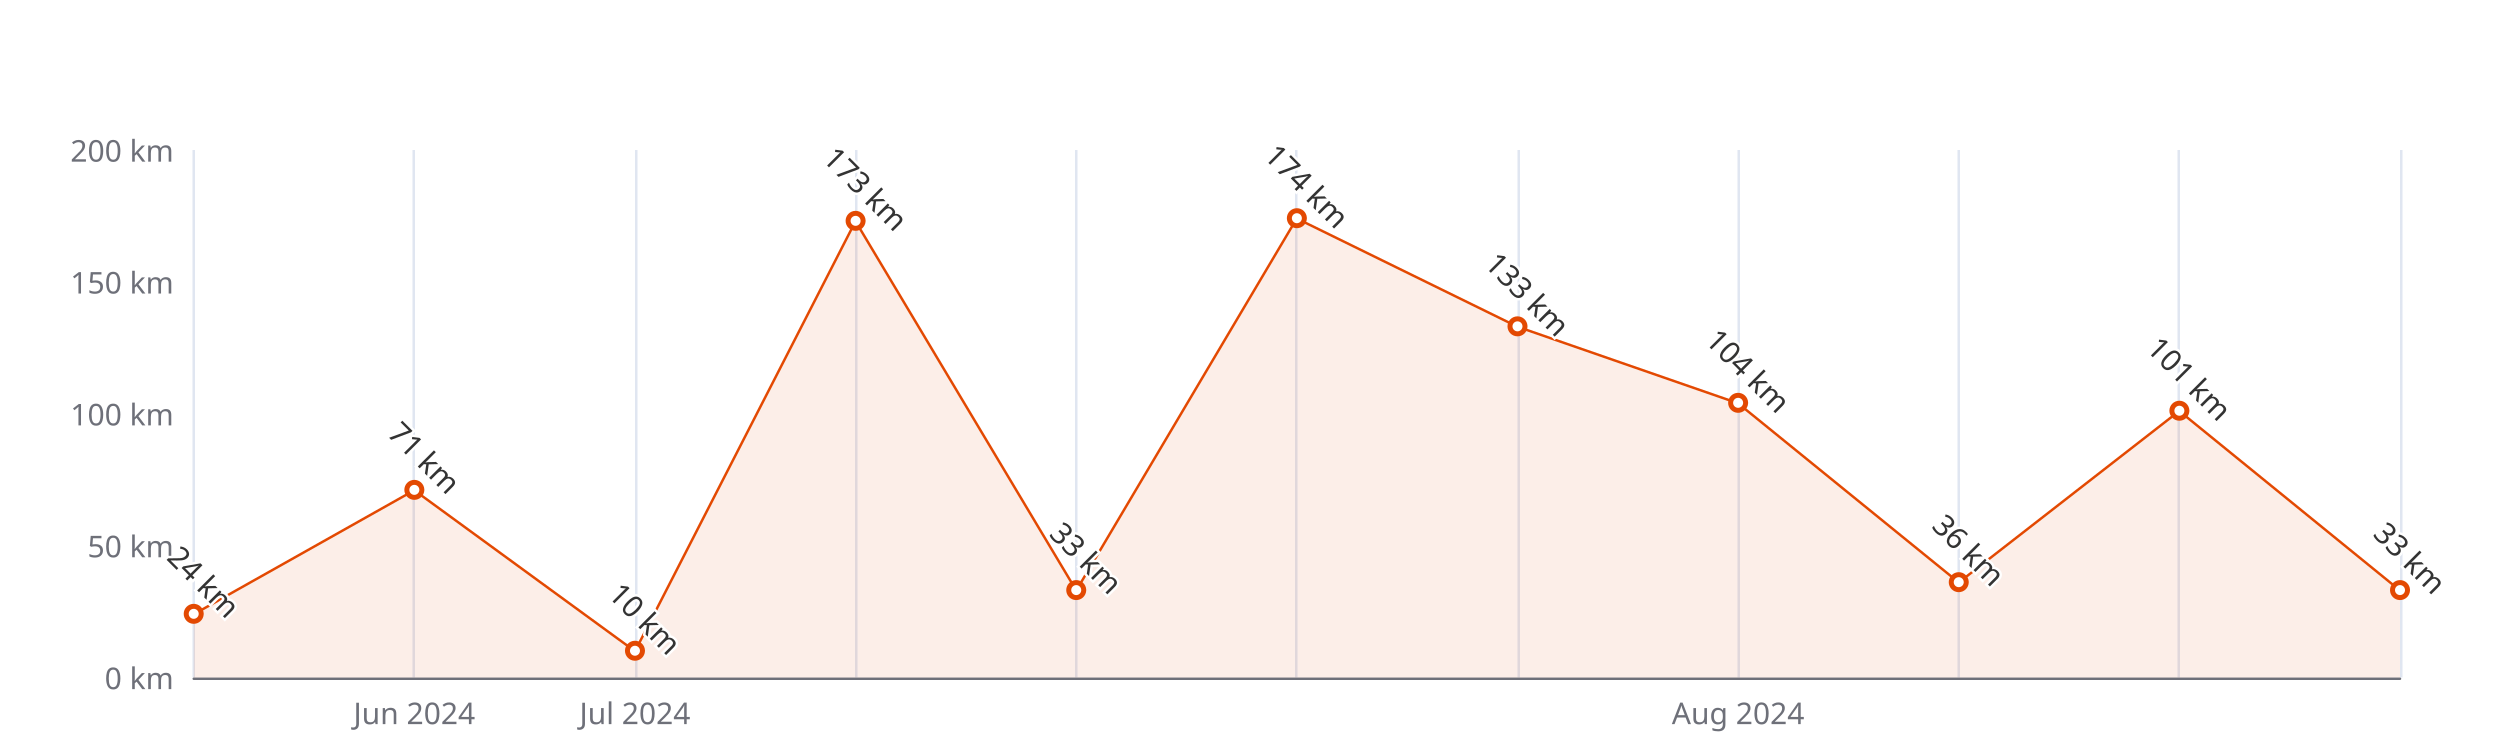
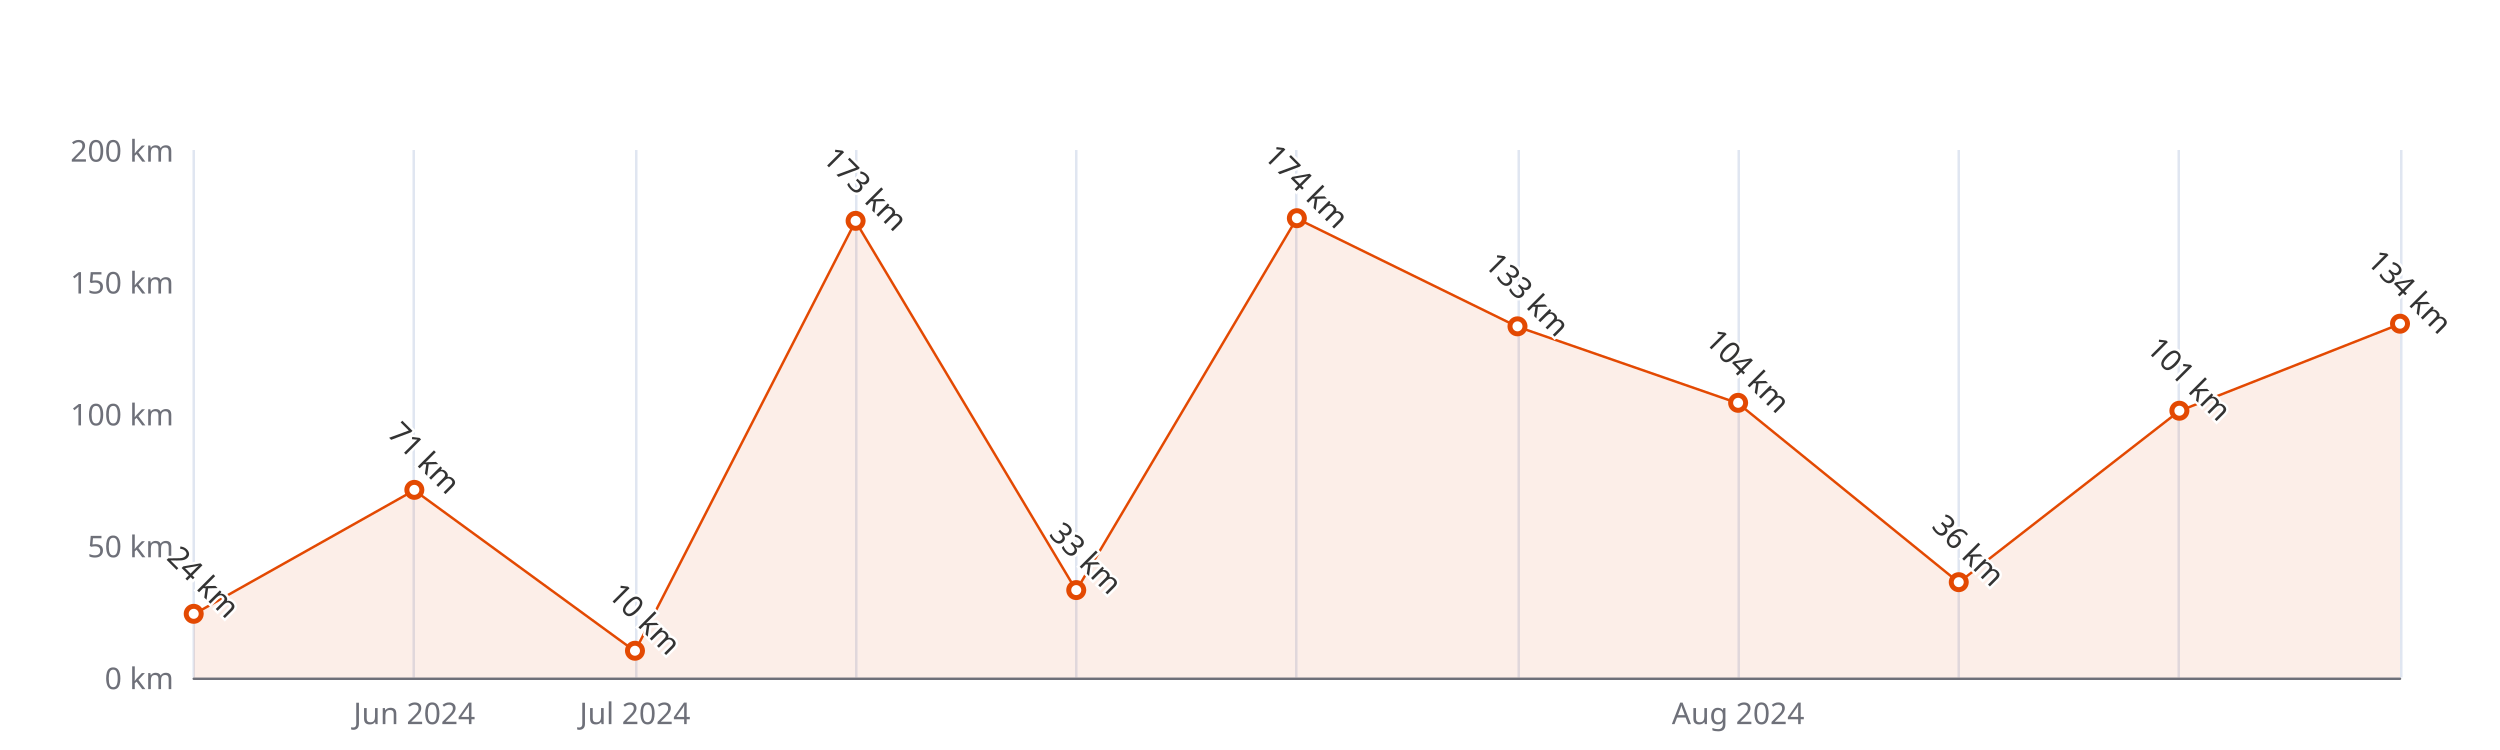
<svg xmlns="http://www.w3.org/2000/svg" width="1000" height="300" version="1.1" baseProfile="full" viewBox="0 0 1000 300">
  <rect width="1000" height="300" x="0" y="0" id="0" fill="#ffffff" />
  <path d="M77.5 60L77.5 271" fill="none" stroke="#E0E6F1" />
  <path d="M165.5 60L165.5 271" fill="none" stroke="#E0E6F1" />
  <path d="M254.5 60L254.5 271" fill="none" stroke="#E0E6F1" />
  <path d="M342.5 60L342.5 271" fill="none" stroke="#E0E6F1" />
  <path d="M430.5 60L430.5 271" fill="none" stroke="#E0E6F1" />
  <path d="M518.5 60L518.5 271" fill="none" stroke="#E0E6F1" />
  <path d="M607.5 60L607.5 271" fill="none" stroke="#E0E6F1" />
  <path d="M695.5 60L695.5 271" fill="none" stroke="#E0E6F1" />
  <path d="M783.5 60L783.5 271" fill="none" stroke="#E0E6F1" />
  <path d="M871.5 60L871.5 271" fill="none" stroke="#E0E6F1" />
  <path d="M960.5 60L960.5 271" fill="none" stroke="#E0E6F1" />
  <path d="M77.5 271.5L960 271.5" fill="none" stroke="#6E7079" stroke-linecap="round" />
  <text dominant-baseline="central" text-anchor="end" style="font-size:12px;font-family:sans-serif;" xml:space="preserve" transform="translate(69.48 271)" fill="#6E7079">0 km</text>
  <text dominant-baseline="central" text-anchor="end" style="font-size:12px;font-family:sans-serif;" xml:space="preserve" transform="translate(69.48 218.25)" fill="#6E7079">50 km</text>
  <text dominant-baseline="central" text-anchor="end" style="font-size:12px;font-family:sans-serif;" xml:space="preserve" transform="translate(69.48 165.5)" fill="#6E7079">100 km</text>
  <text dominant-baseline="central" text-anchor="end" style="font-size:12px;font-family:sans-serif;" xml:space="preserve" transform="translate(69.48 112.75)" fill="#6E7079">150 km</text>
  <text dominant-baseline="central" text-anchor="end" style="font-size:12px;font-family:sans-serif;" xml:space="preserve" transform="translate(69.48 60)" fill="#6E7079">200 km</text>
  <text dominant-baseline="central" text-anchor="middle" style="font-size:12px;font-family:sans-serif;" xml:space="preserve" y="6" transform="translate(165.732 279)" fill="#6E7079">Jun 2024</text>
  <text dominant-baseline="central" text-anchor="middle" style="font-size:12px;font-family:sans-serif;" xml:space="preserve" y="6" transform="translate(253.984 279)" fill="#6E7079">Jul 2024</text>
  <text dominant-baseline="central" text-anchor="middle" style="font-size:12px;font-family:sans-serif;" xml:space="preserve" y="6" transform="translate(695.244 279)" fill="#6E7079">Aug 2024</text>
  <g clip-path="url(#zr5-c0)">
-     <path d="M77.5 245.7L165.7 196.1L254 260.5L342.2 88.5L430.5 236.2L518.7 87.4L607 130.7L695.2 161.3L783.5 233L871.7 164.4L960 236.2L960 271L871.7 271L783.5 271L695.2 271L607 271L518.7 271L430.5 271L342.2 271L254 271L165.7 271L77.5 271Z" fill="rgb(227,73,2)" fill-opacity="0.09" />
-     <path d="M77.5 245.7L165.7 196.1L254 260.5L342.2 88.5L430.5 236.2L518.7 87.4L607 130.7L695.2 161.3L783.5 233L871.7 164.4L960 236.2" fill="none" stroke="#E34902" stroke-linejoin="bevel" />
+     <path d="M77.5 245.7L165.7 196.1L254 260.5L342.2 88.5L430.5 236.2L518.7 87.4L607 130.7L695.2 161.3L783.5 233L871.7 164.4L960 129.6L960 271L871.7 271L783.5 271L695.2 271L607 271L518.7 271L430.5 271L342.2 271L254 271L165.7 271L77.5 271Z" fill="rgb(227,73,2)" fill-opacity="0.09" />
+     <path d="M77.5 245.7L165.7 196.1L254 260.5L342.2 88.5L430.5 236.2L518.7 87.4L607 130.7L695.2 161.3L783.5 233L871.7 164.4L960 129.6" fill="none" stroke="#E34902" stroke-linejoin="bevel" />
  </g>
  <path d="M1 0A1 1 0 1 1 1 -0.1A1 1 0 0 1 1 0" transform="matrix(3,0,0,3,77.48,245.68)" fill="#fff" stroke="#E34902" stroke-width="0.667" />
  <path d="M1 0A1 1 0 1 1 1 -0.1A1 1 0 0 1 1 0" transform="matrix(3,0,0,3,165.732,196.095)" fill="#fff" stroke="#E34902" stroke-width="0.667" />
  <path d="M1 0A1 1 0 1 1 1 -0.1A1 1 0 0 1 1 0" transform="matrix(3,0,0,3,253.984,260.45)" fill="#fff" stroke="#E34902" stroke-width="0.667" />
  <path d="M1 0A1 1 0 1 1 1 -0.1A1 1 0 0 1 1 0" transform="matrix(3,0,0,3,342.236,88.485)" fill="#fff" stroke="#E34902" stroke-width="0.667" />
  <path d="M1 0A1 1 0 1 1 1 -0.1A1 1 0 0 1 1 0" transform="matrix(3,0,0,3,430.488,236.185)" fill="#fff" stroke="#E34902" stroke-width="0.667" />
  <path d="M1 0A1 1 0 1 1 1 -0.1A1 1 0 0 1 1 0" transform="matrix(3,0,0,3,518.74,87.43)" fill="#fff" stroke="#E34902" stroke-width="0.667" />
  <path d="M1 0A1 1 0 1 1 1 -0.1A1 1 0 0 1 1 0" transform="matrix(3,0,0,3,606.992,130.685)" fill="#fff" stroke="#E34902" stroke-width="0.667" />
  <path d="M1 0A1 1 0 1 1 1 -0.1A1 1 0 0 1 1 0" transform="matrix(3,0,0,3,695.244,161.28)" fill="#fff" stroke="#E34902" stroke-width="0.667" />
  <path d="M1 0A1 1 0 1 1 1 -0.1A1 1 0 0 1 1 0" transform="matrix(3,0,0,3,783.496,233.02)" fill="#fff" stroke="#E34902" stroke-width="0.667" />
  <path d="M1 0A1 1 0 1 1 1 -0.1A1 1 0 0 1 1 0" transform="matrix(3,0,0,3,871.748,164.445)" fill="#fff" stroke="#E34902" stroke-width="0.667" />
-   <path d="M1 0A1 1 0 1 1 1 -0.1A1 1 0 0 1 1 0" transform="matrix(3,0,0,3,960,236.185)" fill="#fff" stroke="#E34902" stroke-width="0.667" />
+   <path d="M1 0A1 1 0 1 1 1 -0.1A1 1 0 0 1 1 0" transform="matrix(3,0,0,3,960,129.63)" fill="#fff" stroke="#E34902" stroke-width="0.667" />
  <text dominant-baseline="central" text-anchor="middle" style="font-size:12px;font-family:sans-serif;" xml:space="preserve" y="-6" transform="matrix(0.707,0.707,-0.707,0.707,77.48,236.68)" fill="#333" stroke="rgb(255,255,255)" stroke-width="2" paint-order="stroke" stroke-miterlimit="2">24 km</text>
  <text dominant-baseline="central" text-anchor="middle" style="font-size:12px;font-family:sans-serif;" xml:space="preserve" y="-6" transform="matrix(0.707,0.707,-0.707,0.707,165.732,187.095)" fill="#333" stroke="rgb(255,255,255)" stroke-width="2" paint-order="stroke" stroke-miterlimit="2">71 km</text>
  <text dominant-baseline="central" text-anchor="middle" style="font-size:12px;font-family:sans-serif;" xml:space="preserve" y="-6" transform="matrix(0.707,0.707,-0.707,0.707,253.984,251.45)" fill="#333" stroke="rgb(255,255,255)" stroke-width="2" paint-order="stroke" stroke-miterlimit="2">10 km</text>
  <text dominant-baseline="central" text-anchor="middle" style="font-size:12px;font-family:sans-serif;" xml:space="preserve" y="-6" transform="matrix(0.707,0.707,-0.707,0.707,342.236,79.485)" fill="#333" stroke="rgb(255,255,255)" stroke-width="2" paint-order="stroke" stroke-miterlimit="2">173 km</text>
  <text dominant-baseline="central" text-anchor="middle" style="font-size:12px;font-family:sans-serif;" xml:space="preserve" y="-6" transform="matrix(0.707,0.707,-0.707,0.707,430.488,227.185)" fill="#333" stroke="rgb(255,255,255)" stroke-width="2" paint-order="stroke" stroke-miterlimit="2">33 km</text>
  <text dominant-baseline="central" text-anchor="middle" style="font-size:12px;font-family:sans-serif;" xml:space="preserve" y="-6" transform="matrix(0.707,0.707,-0.707,0.707,518.74,78.43)" fill="#333" stroke="rgb(255,255,255)" stroke-width="2" paint-order="stroke" stroke-miterlimit="2">174 km</text>
  <text dominant-baseline="central" text-anchor="middle" style="font-size:12px;font-family:sans-serif;" xml:space="preserve" y="-6" transform="matrix(0.707,0.707,-0.707,0.707,606.992,121.685)" fill="#333" stroke="rgb(255,255,255)" stroke-width="2" paint-order="stroke" stroke-miterlimit="2">133 km</text>
  <text dominant-baseline="central" text-anchor="middle" style="font-size:12px;font-family:sans-serif;" xml:space="preserve" y="-6" transform="matrix(0.707,0.707,-0.707,0.707,695.244,152.28)" fill="#333" stroke="rgb(255,255,255)" stroke-width="2" paint-order="stroke" stroke-miterlimit="2">104 km</text>
  <text dominant-baseline="central" text-anchor="middle" style="font-size:12px;font-family:sans-serif;" xml:space="preserve" y="-6" transform="matrix(0.707,0.707,-0.707,0.707,783.496,224.02)" fill="#333" stroke="rgb(255,255,255)" stroke-width="2" paint-order="stroke" stroke-miterlimit="2">36 km</text>
  <text dominant-baseline="central" text-anchor="middle" style="font-size:12px;font-family:sans-serif;" xml:space="preserve" y="-6" transform="matrix(0.707,0.707,-0.707,0.707,871.748,155.445)" fill="#333" stroke="rgb(255,255,255)" stroke-width="2" paint-order="stroke" stroke-miterlimit="2">101 km</text>
-   <text dominant-baseline="central" text-anchor="middle" style="font-size:12px;font-family:sans-serif;" xml:space="preserve" y="-6" transform="matrix(0.707,0.707,-0.707,0.707,960,227.185)" fill="#333" stroke="rgb(255,255,255)" stroke-width="2" paint-order="stroke" stroke-miterlimit="2">33 km</text>
+   <text dominant-baseline="central" text-anchor="middle" style="font-size:12px;font-family:sans-serif;" xml:space="preserve" y="-6" transform="matrix(0.707,0.707,-0.707,0.707,960,120.63)" fill="#333" stroke="rgb(255,255,255)" stroke-width="2" paint-order="stroke" stroke-miterlimit="2">134 km</text>
  <defs>
    <clipPath id="zr5-c0">
      <path d="M76 59.5l884 0l0 212l-884 0Z" fill="#000" />
    </clipPath>
  </defs>
</svg>
